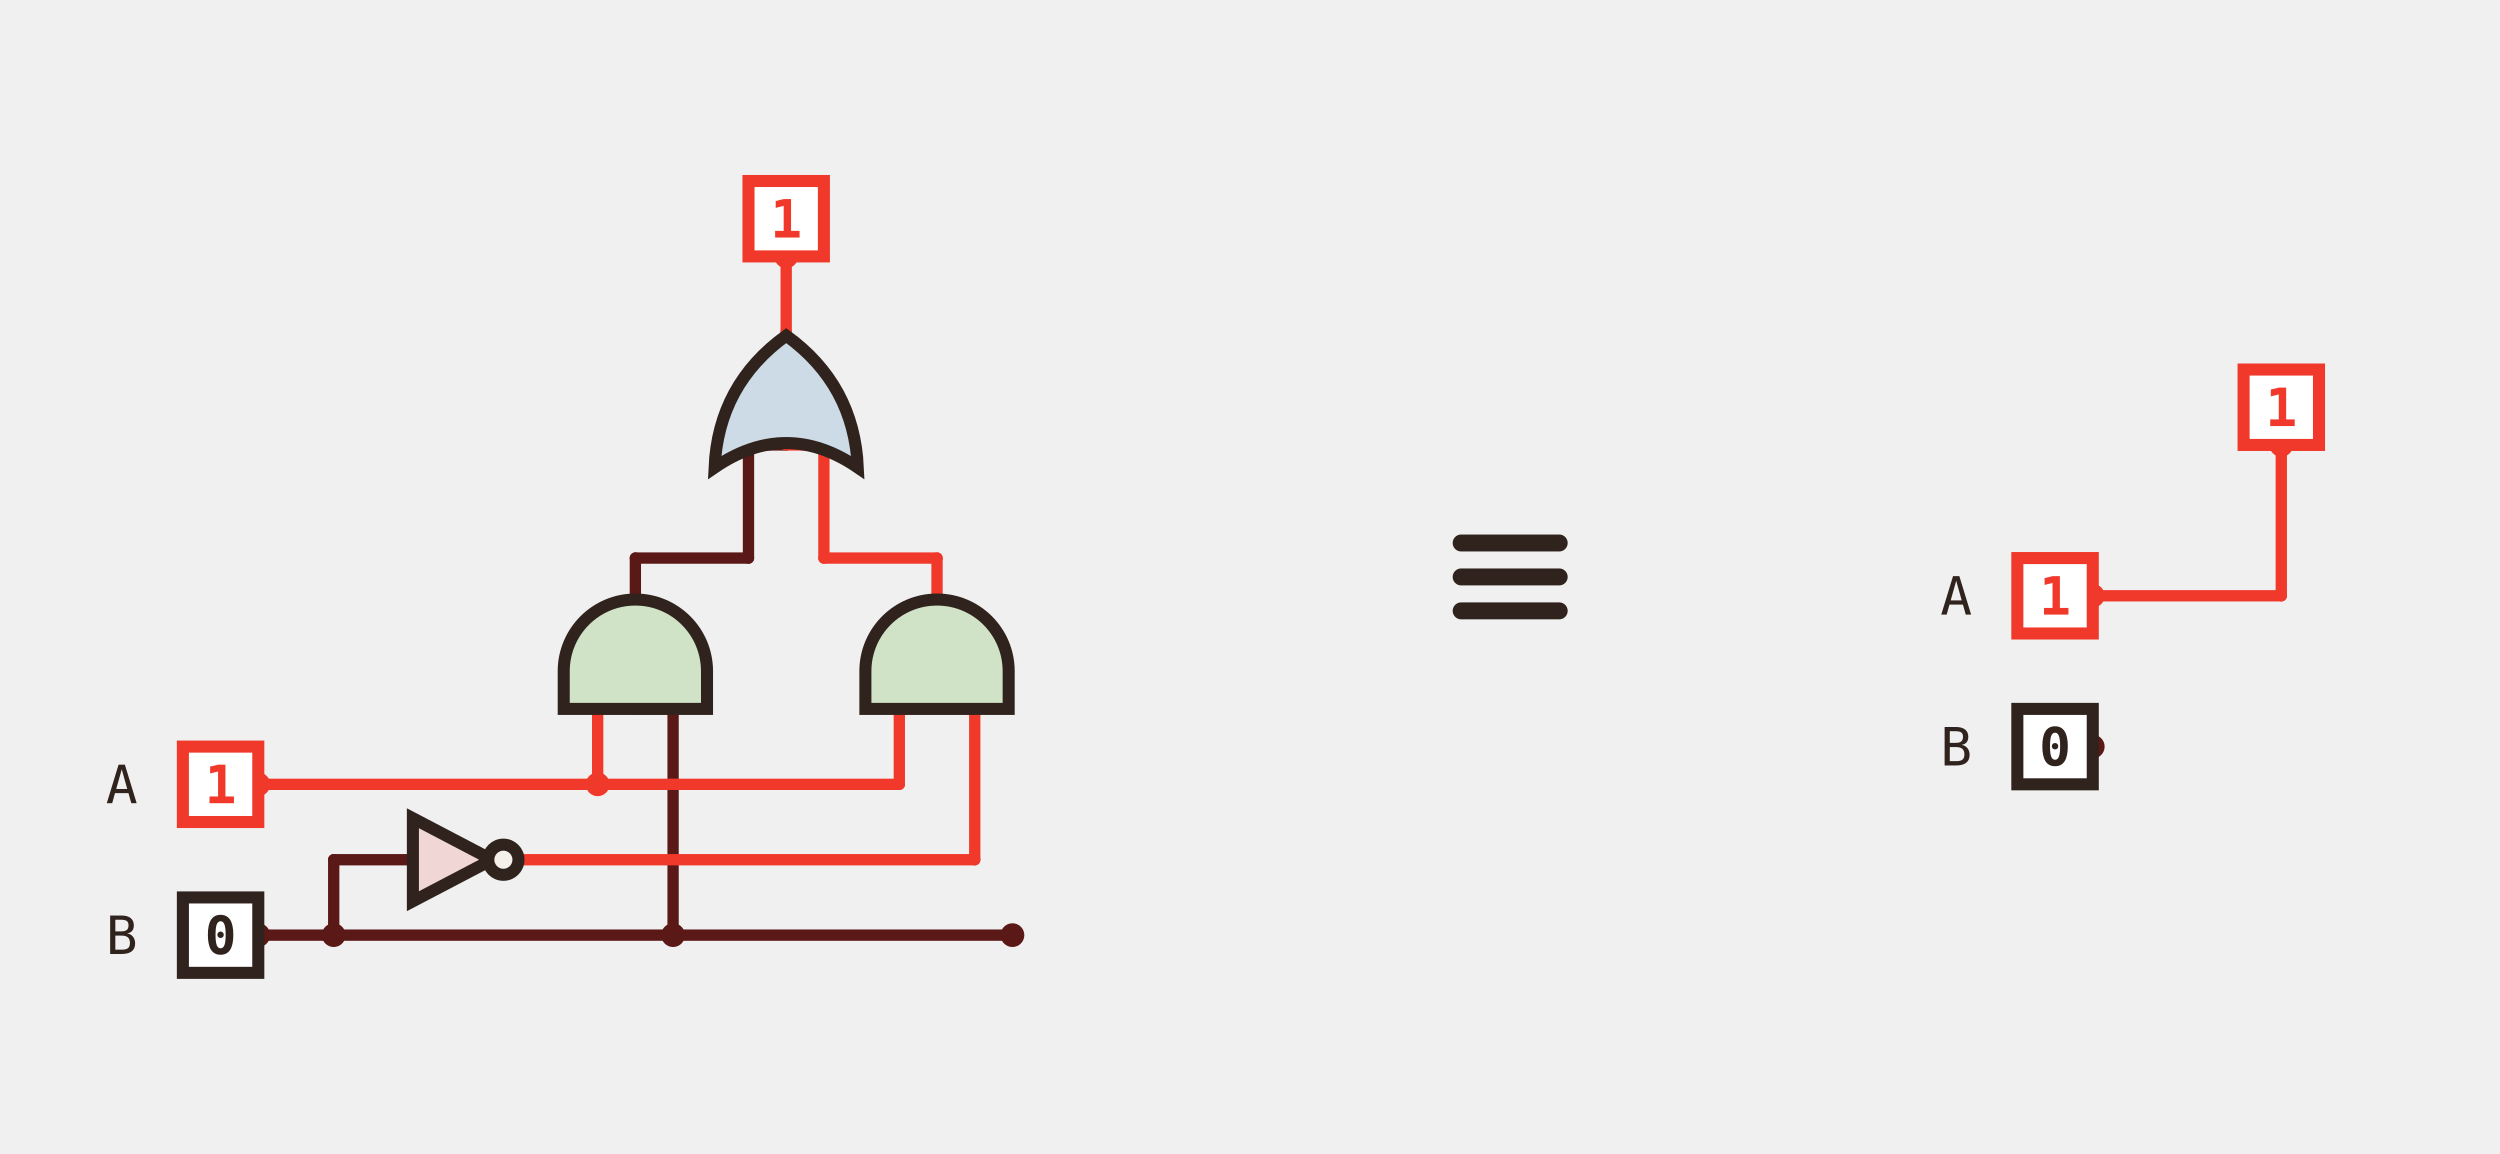
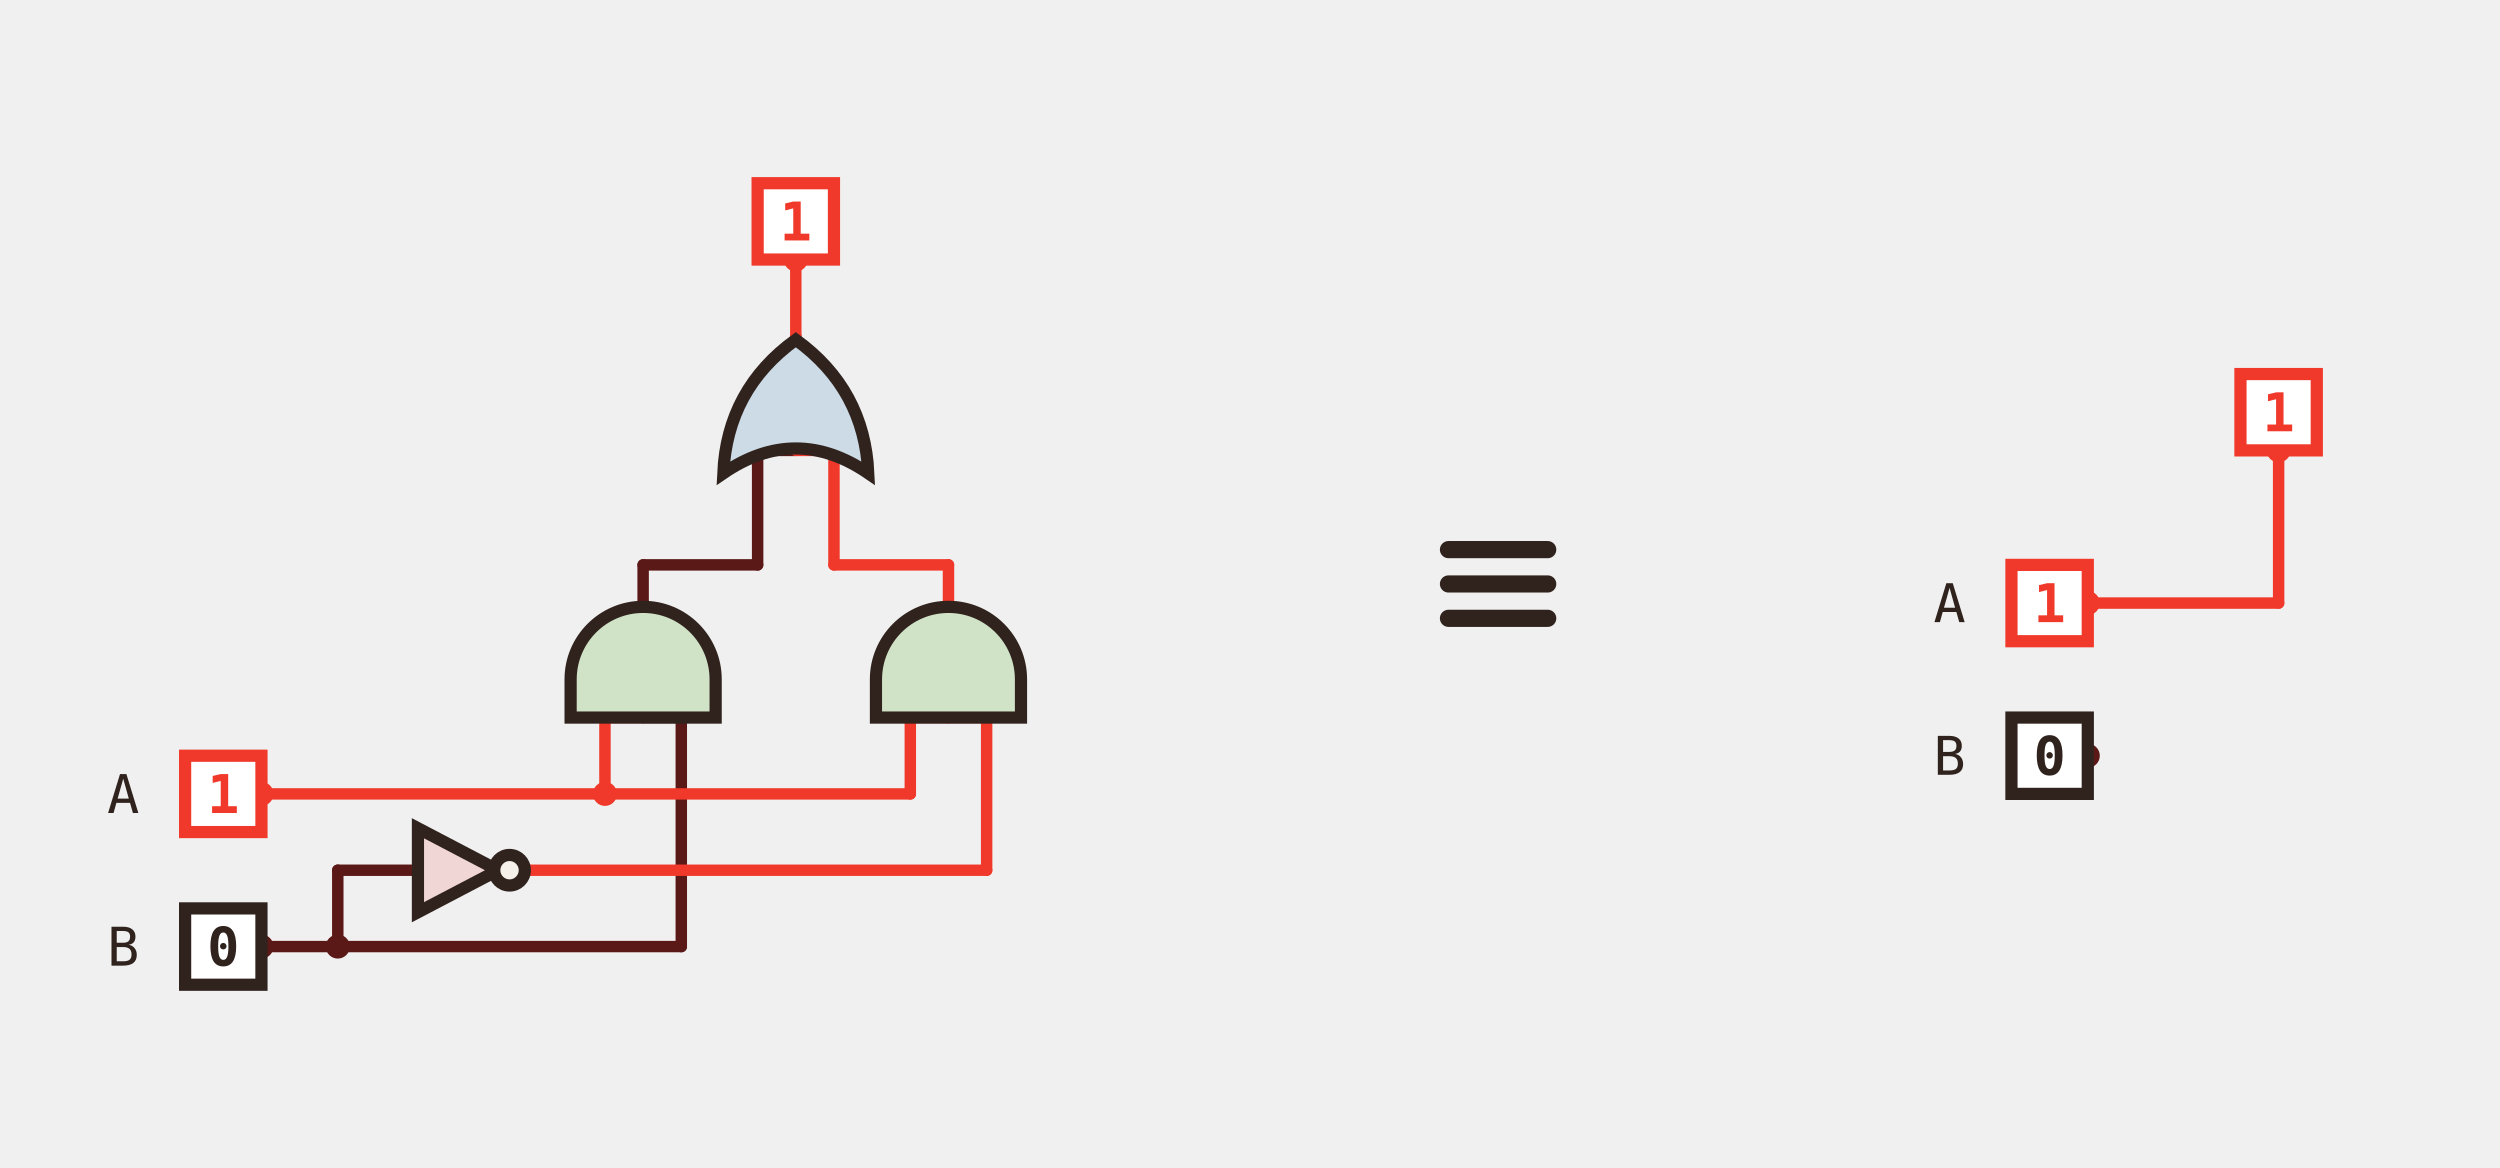
- <svg xmlns="http://www.w3.org/2000/svg" width="1326" height="612" viewBox="0 0 663.0 306.0">
+ <svg xmlns="http://www.w3.org/2000/svg" width="1310" height="612" viewBox="0 0 655.0 306.0">
  <g transform="translate(0.0,0.0)">
    <g transform="translate(468.5,498)">
      <line x1="-400" y1="-290" x2="-310" y2="-290" stroke="#f0392a" stroke-width="3.0" stroke-linecap="round" />
      <line x1="-400" y1="-250" x2="-380" y2="-250" stroke="#5a1816" stroke-width="3.0" stroke-linecap="round" />
      <line x1="-310" y1="-310" x2="-310" y2="-290" stroke="#f0392a" stroke-width="3.0" stroke-linecap="round" />
      <line x1="-290" y1="-310" x2="-290" y2="-250" stroke="#5a1816" stroke-width="3.0" stroke-linecap="round" />
      <line x1="-300" y1="-340" x2="-300" y2="-350" stroke="#5a1816" stroke-width="3.0" stroke-linecap="round" />
      <line x1="-230" y1="-310" x2="-230" y2="-290" stroke="#f0392a" stroke-width="3.0" stroke-linecap="round" />
      <line x1="-210" y1="-310" x2="-210" y2="-270" stroke="#f0392a" stroke-width="3.0" stroke-linecap="round" />
      <line x1="-220" y1="-340" x2="-220" y2="-350" stroke="#f0392a" stroke-width="3.0" stroke-linecap="round" />
      <line x1="-270" y1="-380" x2="-270" y2="-350" stroke="#5a1816" stroke-width="3.0" stroke-linecap="round" />
      <line x1="-250" y1="-380" x2="-250" y2="-350" stroke="#f0392a" stroke-width="3.0" stroke-linecap="round" />
      <line x1="-260" y1="-410" x2="-260" y2="-430" stroke="#f0392a" stroke-width="3.0" stroke-linecap="round" />
      <line x1="-220" y1="-350" x2="-250" y2="-350" stroke="#f0392a" stroke-width="3.0" stroke-linecap="round" />
      <line x1="-300" y1="-350" x2="-270" y2="-350" stroke="#5a1816" stroke-width="3.0" stroke-linecap="round" />
-       <line x1="-200" y1="-250" x2="-290" y2="-250" stroke="#5a1816" stroke-width="3.0" stroke-linecap="round" />
      <line x1="-360" y1="-270" x2="-380" y2="-270" stroke="#5a1816" stroke-width="3.0" stroke-linecap="round" />
      <line x1="-330" y1="-270" x2="-210" y2="-270" stroke="#f0392a" stroke-width="3.0" stroke-linecap="round" />
      <line x1="-380" y1="-250" x2="-380" y2="-270" stroke="#5a1816" stroke-width="3.0" stroke-linecap="round" />
      <line x1="-380" y1="-250" x2="-290" y2="-250" stroke="#5a1816" stroke-width="3.0" stroke-linecap="round" />
      <line x1="-310" y1="-290" x2="-230" y2="-290" stroke="#f0392a" stroke-width="3.0" stroke-linecap="round" />
      <circle cx="-400" cy="-290" r="3.15" fill="#f0392a" />
      <circle cx="-400" cy="-250" r="3.15" fill="#5a1816" />
-       <circle cx="-200" cy="-250" r="3.15" fill="#5a1816" />
      <circle cx="-380" cy="-250" r="3.15" fill="#5a1816" />
      <circle cx="-310" cy="-290" r="3.15" fill="#f0392a" />
-       <circle cx="-290" cy="-250" r="3.15" fill="#5a1816" />
      <circle cx="-260" cy="-430" r="3.15" fill="#f0392a" />
      <rect x="-420" y="-300" width="20" height="20" fill="#ffffff" stroke="#f0392a" stroke-width="3.2" />
      <text x="-410" y="-285" font-family="Fira Code, ui-monospace, monospace" font-size="14" font-weight="600" text-anchor="middle" fill="#f0392a">1</text>
      <text x="-432" y="-285" font-family="ui-monospace,monospace" font-size="14" text-anchor="end" fill="#30231e">A</text>
      <rect x="-420" y="-260" width="20" height="20" fill="#ffffff" stroke="#30231e" stroke-width="3.2" />
      <text x="-410" y="-245" font-family="Fira Code, ui-monospace, monospace" font-size="14" font-weight="600" text-anchor="middle" fill="#30231e">0</text>
      <text x="-432" y="-245" font-family="ui-monospace,monospace" font-size="14" text-anchor="end" fill="#30231e">B</text>
      <rect x="-270" y="-450" width="20" height="20" fill="#ffffff" stroke="#f0392a" stroke-width="3.2" />
      <text x="-260" y="-435" font-family="Fira Code, ui-monospace, monospace" font-size="14" font-weight="600" text-anchor="middle" fill="#f0392a">1</text>
      <line x1="-330" y1="-270" x2="-340" y2="-270" stroke="#f0392a" stroke-width="3.0" stroke-linecap="round" />
      <line x1="-360" y1="-270" x2="-350" y2="-270" stroke="#5a1816" stroke-width="3.0" stroke-linecap="round" />
      <g transform="translate(-350,-270) rotate(0)">
        <path d="M -9 -11 L 12 0 L -9 11 Z" fill="#f0d6d4" stroke="#30231e" stroke-width="3.2" stroke-linecap="square" stroke-linejoin="miter" />
        <circle cx="15" cy="0" r="4" fill="#f5f1ea" stroke="#30231e" stroke-width="3.2" />
      </g>
      <line x1="-270" y1="-380" x2="-260" y2="-380" stroke="#5a1816" stroke-width="3.0" stroke-linecap="round" />
      <line x1="-250" y1="-380" x2="-260" y2="-380" stroke="#f0392a" stroke-width="3.0" stroke-linecap="round" />
      <line x1="-260" y1="-410" x2="-260" y2="-400" stroke="#f0392a" stroke-width="3.0" stroke-linecap="round" />
      <g transform="translate(-260,-390) rotate(270)">
        <path d="M -16 -19 Q -3 0 -16 19 Q 6 18 19 0 Q 6 -18 -16 -19 Z" fill="#ccdbe5" stroke="#30231e" stroke-width="3.2" stroke-linecap="square" stroke-linejoin="miter" />
      </g>
      <line x1="-310" y1="-310" x2="-300" y2="-310" stroke="#f0392a" stroke-width="3.0" stroke-linecap="round" />
      <line x1="-290" y1="-310" x2="-300" y2="-310" stroke="#5a1816" stroke-width="3.0" stroke-linecap="round" />
      <line x1="-300" y1="-340" x2="-300" y2="-330" stroke="#5a1816" stroke-width="3.0" stroke-linecap="round" />
      <g transform="translate(-300,-320) rotate(270)">
        <path d="M -10 -19 L 0 -19 A 19 19 0 0 1 0 19 L -10 19 Z" fill="#d1e3c7" stroke="#30231e" stroke-width="3.2" stroke-linecap="square" stroke-linejoin="miter" />
      </g>
      <line x1="-230" y1="-310" x2="-220" y2="-310" stroke="#f0392a" stroke-width="3.0" stroke-linecap="round" />
      <line x1="-210" y1="-310" x2="-220" y2="-310" stroke="#f0392a" stroke-width="3.0" stroke-linecap="round" />
      <line x1="-220" y1="-340" x2="-220" y2="-330" stroke="#f0392a" stroke-width="3.0" stroke-linecap="round" />
      <g transform="translate(-220,-320) rotate(270)">
        <path d="M -10 -19 L 0 -19 A 19 19 0 0 1 0 19 L -10 19 Z" fill="#d1e3c7" stroke="#30231e" stroke-width="3.2" stroke-linecap="square" stroke-linejoin="miter" />
      </g>
    </g>
  </g>
-   <line x1="387.5" y1="144.0" x2="413.5" y2="144.0" stroke="#30231e" stroke-width="4.5" stroke-linecap="round" />
-   <line x1="387.5" y1="153.0" x2="413.5" y2="153.0" stroke="#30231e" stroke-width="4.5" stroke-linecap="round" />
-   <line x1="387.5" y1="162.0" x2="413.5" y2="162.0" stroke="#30231e" stroke-width="4.5" stroke-linecap="round" />
-   <g transform="translate(486.5,50.0)">
+   <line x1="379.5" y1="144.0" x2="405.5" y2="144.0" stroke="#30231e" stroke-width="4.5" stroke-linecap="round" />
+   <line x1="379.5" y1="153.0" x2="405.5" y2="153.0" stroke="#30231e" stroke-width="4.5" stroke-linecap="round" />
+   <line x1="379.5" y1="162.0" x2="405.5" y2="162.0" stroke="#30231e" stroke-width="4.5" stroke-linecap="round" />
+   <g transform="translate(478.5,50.0)">
    <g transform="translate(-601.5,-512)">
      <line x1="670" y1="620" x2="720" y2="620" stroke="#f0392a" stroke-width="3.0" stroke-linecap="round" />
      <line x1="720" y1="620" x2="720" y2="580" stroke="#f0392a" stroke-width="3.0" stroke-linecap="round" />
      <circle cx="670" cy="620" r="3.15" fill="#f0392a" />
      <circle cx="670" cy="660" r="3.15" fill="#5a1816" />
      <circle cx="720" cy="580" r="3.15" fill="#f0392a" />
      <rect x="650" y="610" width="20" height="20" fill="#ffffff" stroke="#f0392a" stroke-width="3.2" />
      <text x="660" y="625" font-family="Fira Code, ui-monospace, monospace" font-size="14" font-weight="600" text-anchor="middle" fill="#f0392a">1</text>
      <text x="638" y="625" font-family="ui-monospace,monospace" font-size="14" text-anchor="end" fill="#30231e">A</text>
      <rect x="650" y="650" width="20" height="20" fill="#ffffff" stroke="#30231e" stroke-width="3.2" />
      <text x="660" y="665" font-family="Fira Code, ui-monospace, monospace" font-size="14" font-weight="600" text-anchor="middle" fill="#30231e">0</text>
      <text x="638" y="665" font-family="ui-monospace,monospace" font-size="14" text-anchor="end" fill="#30231e">B</text>
      <rect x="710" y="560" width="20" height="20" fill="#ffffff" stroke="#f0392a" stroke-width="3.2" />
      <text x="720" y="575" font-family="Fira Code, ui-monospace, monospace" font-size="14" font-weight="600" text-anchor="middle" fill="#f0392a">1</text>
    </g>
  </g>
</svg>
